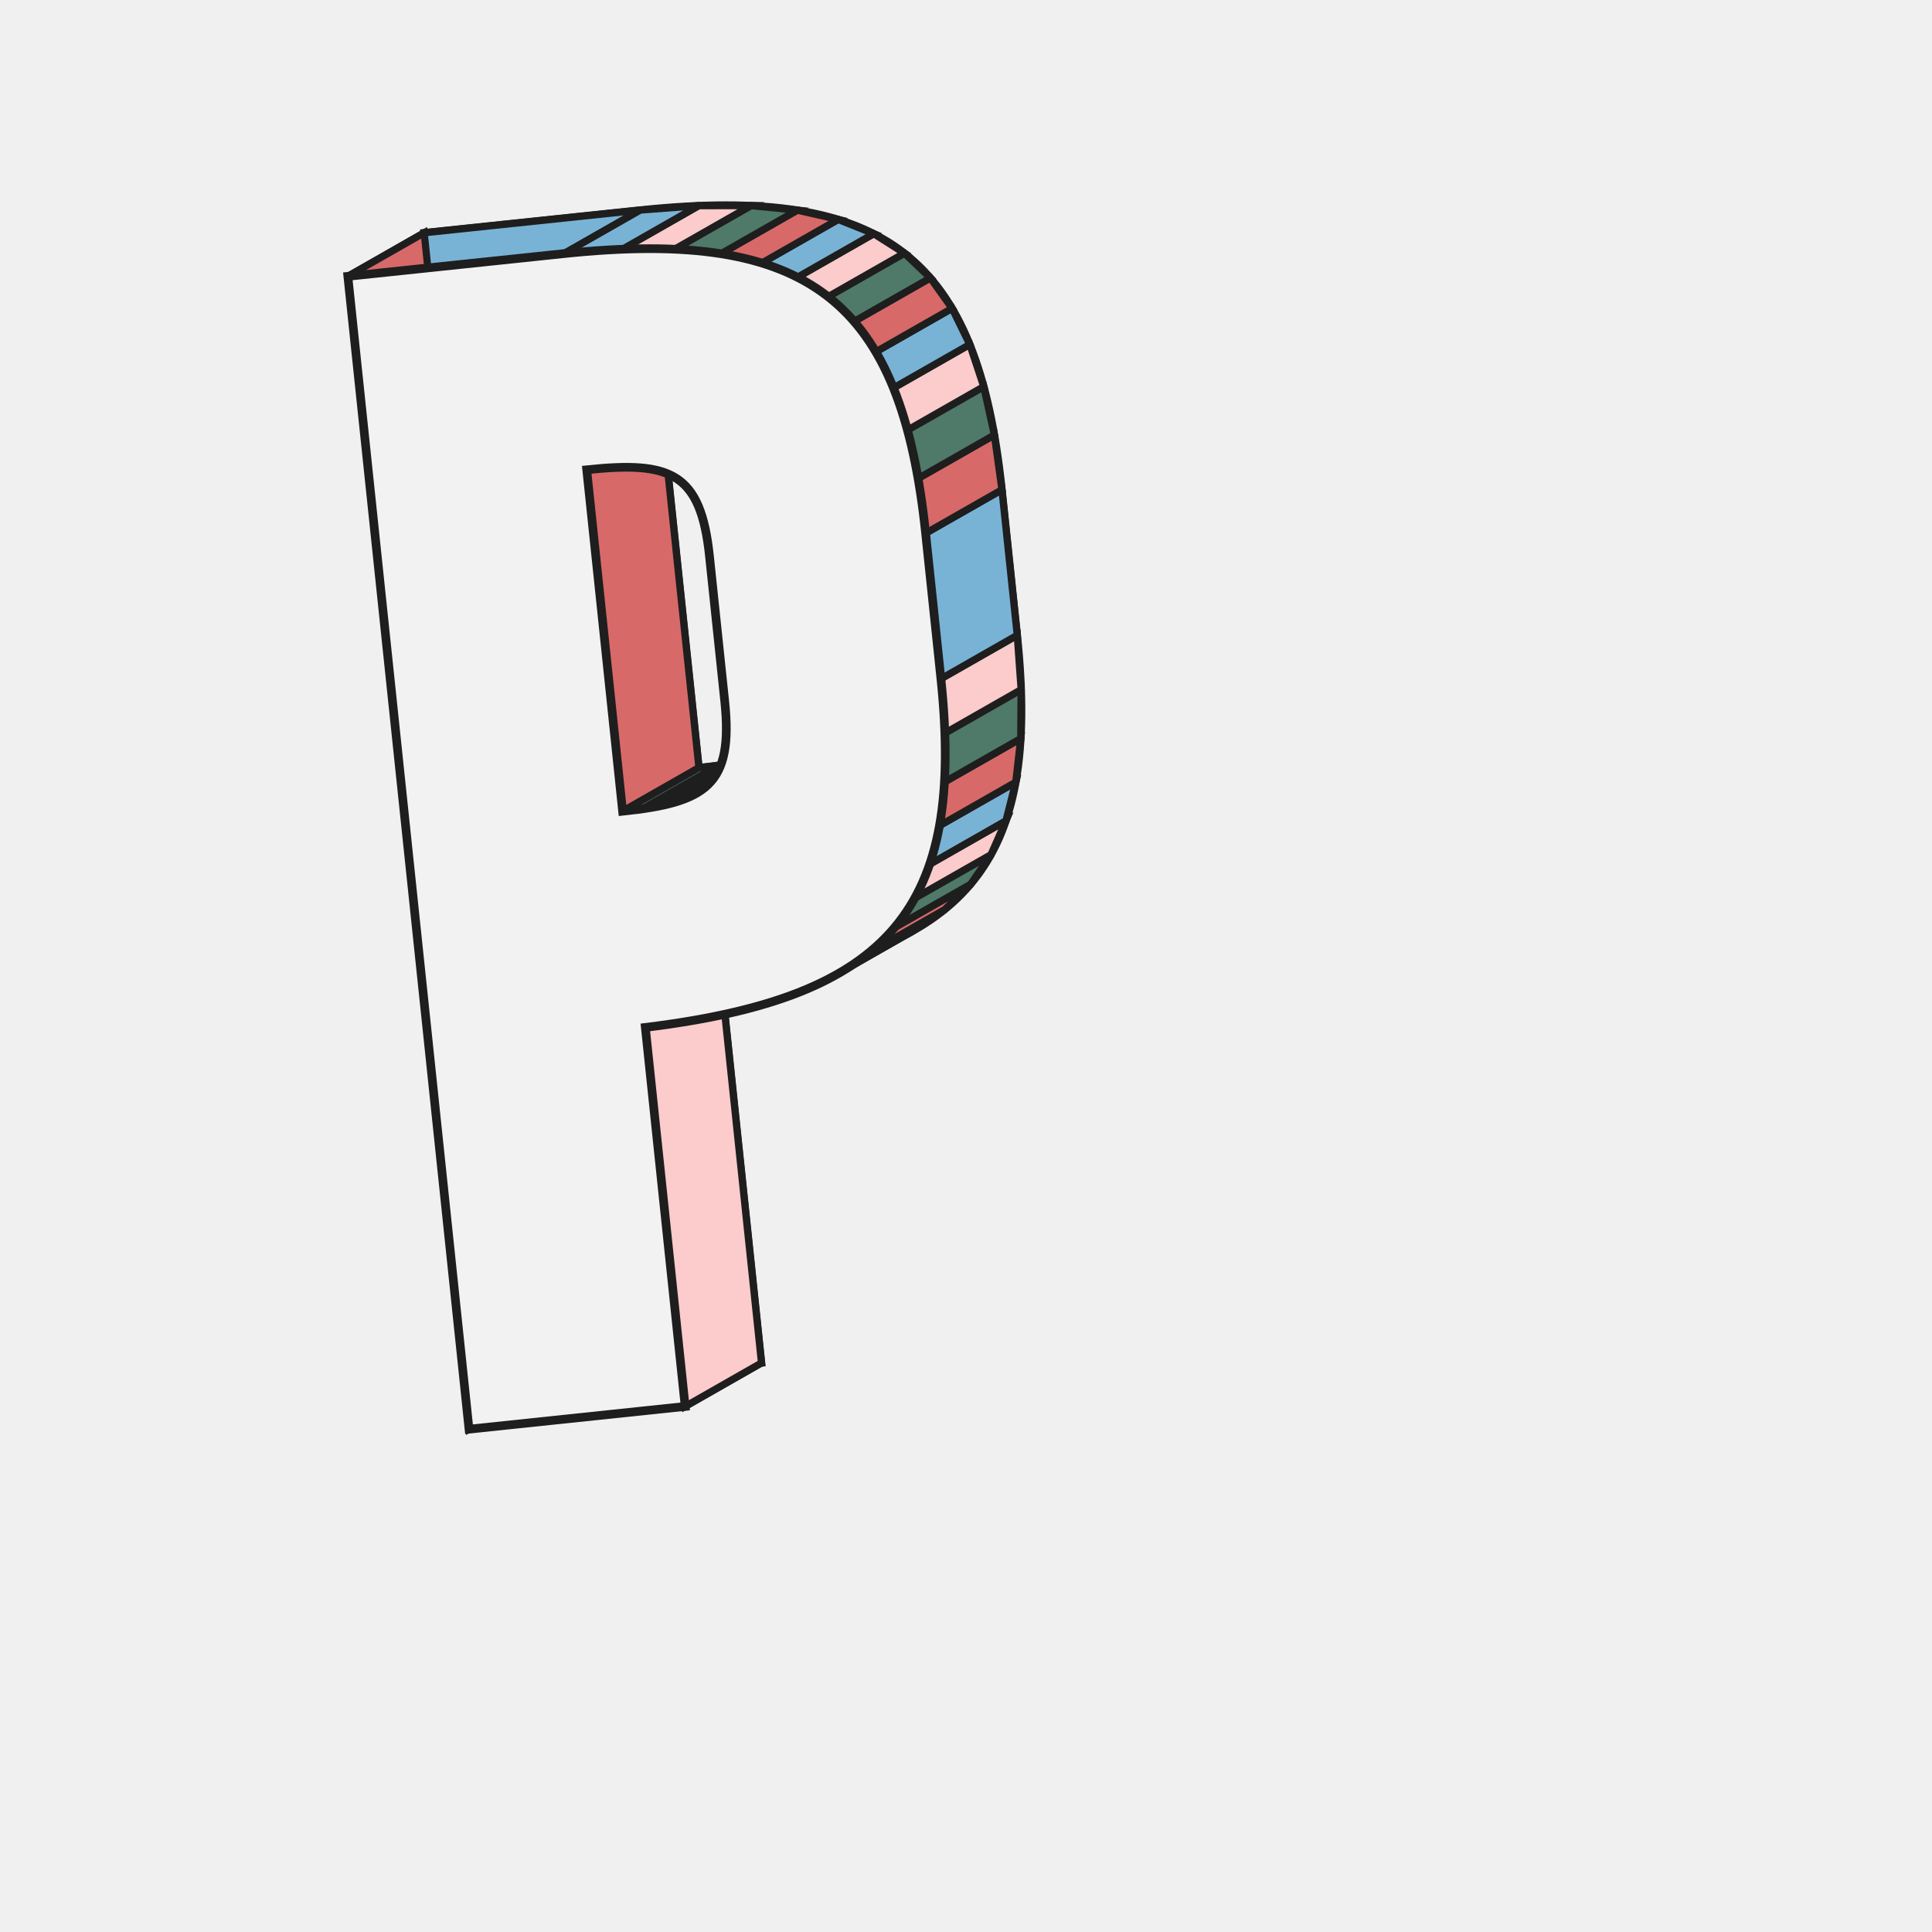
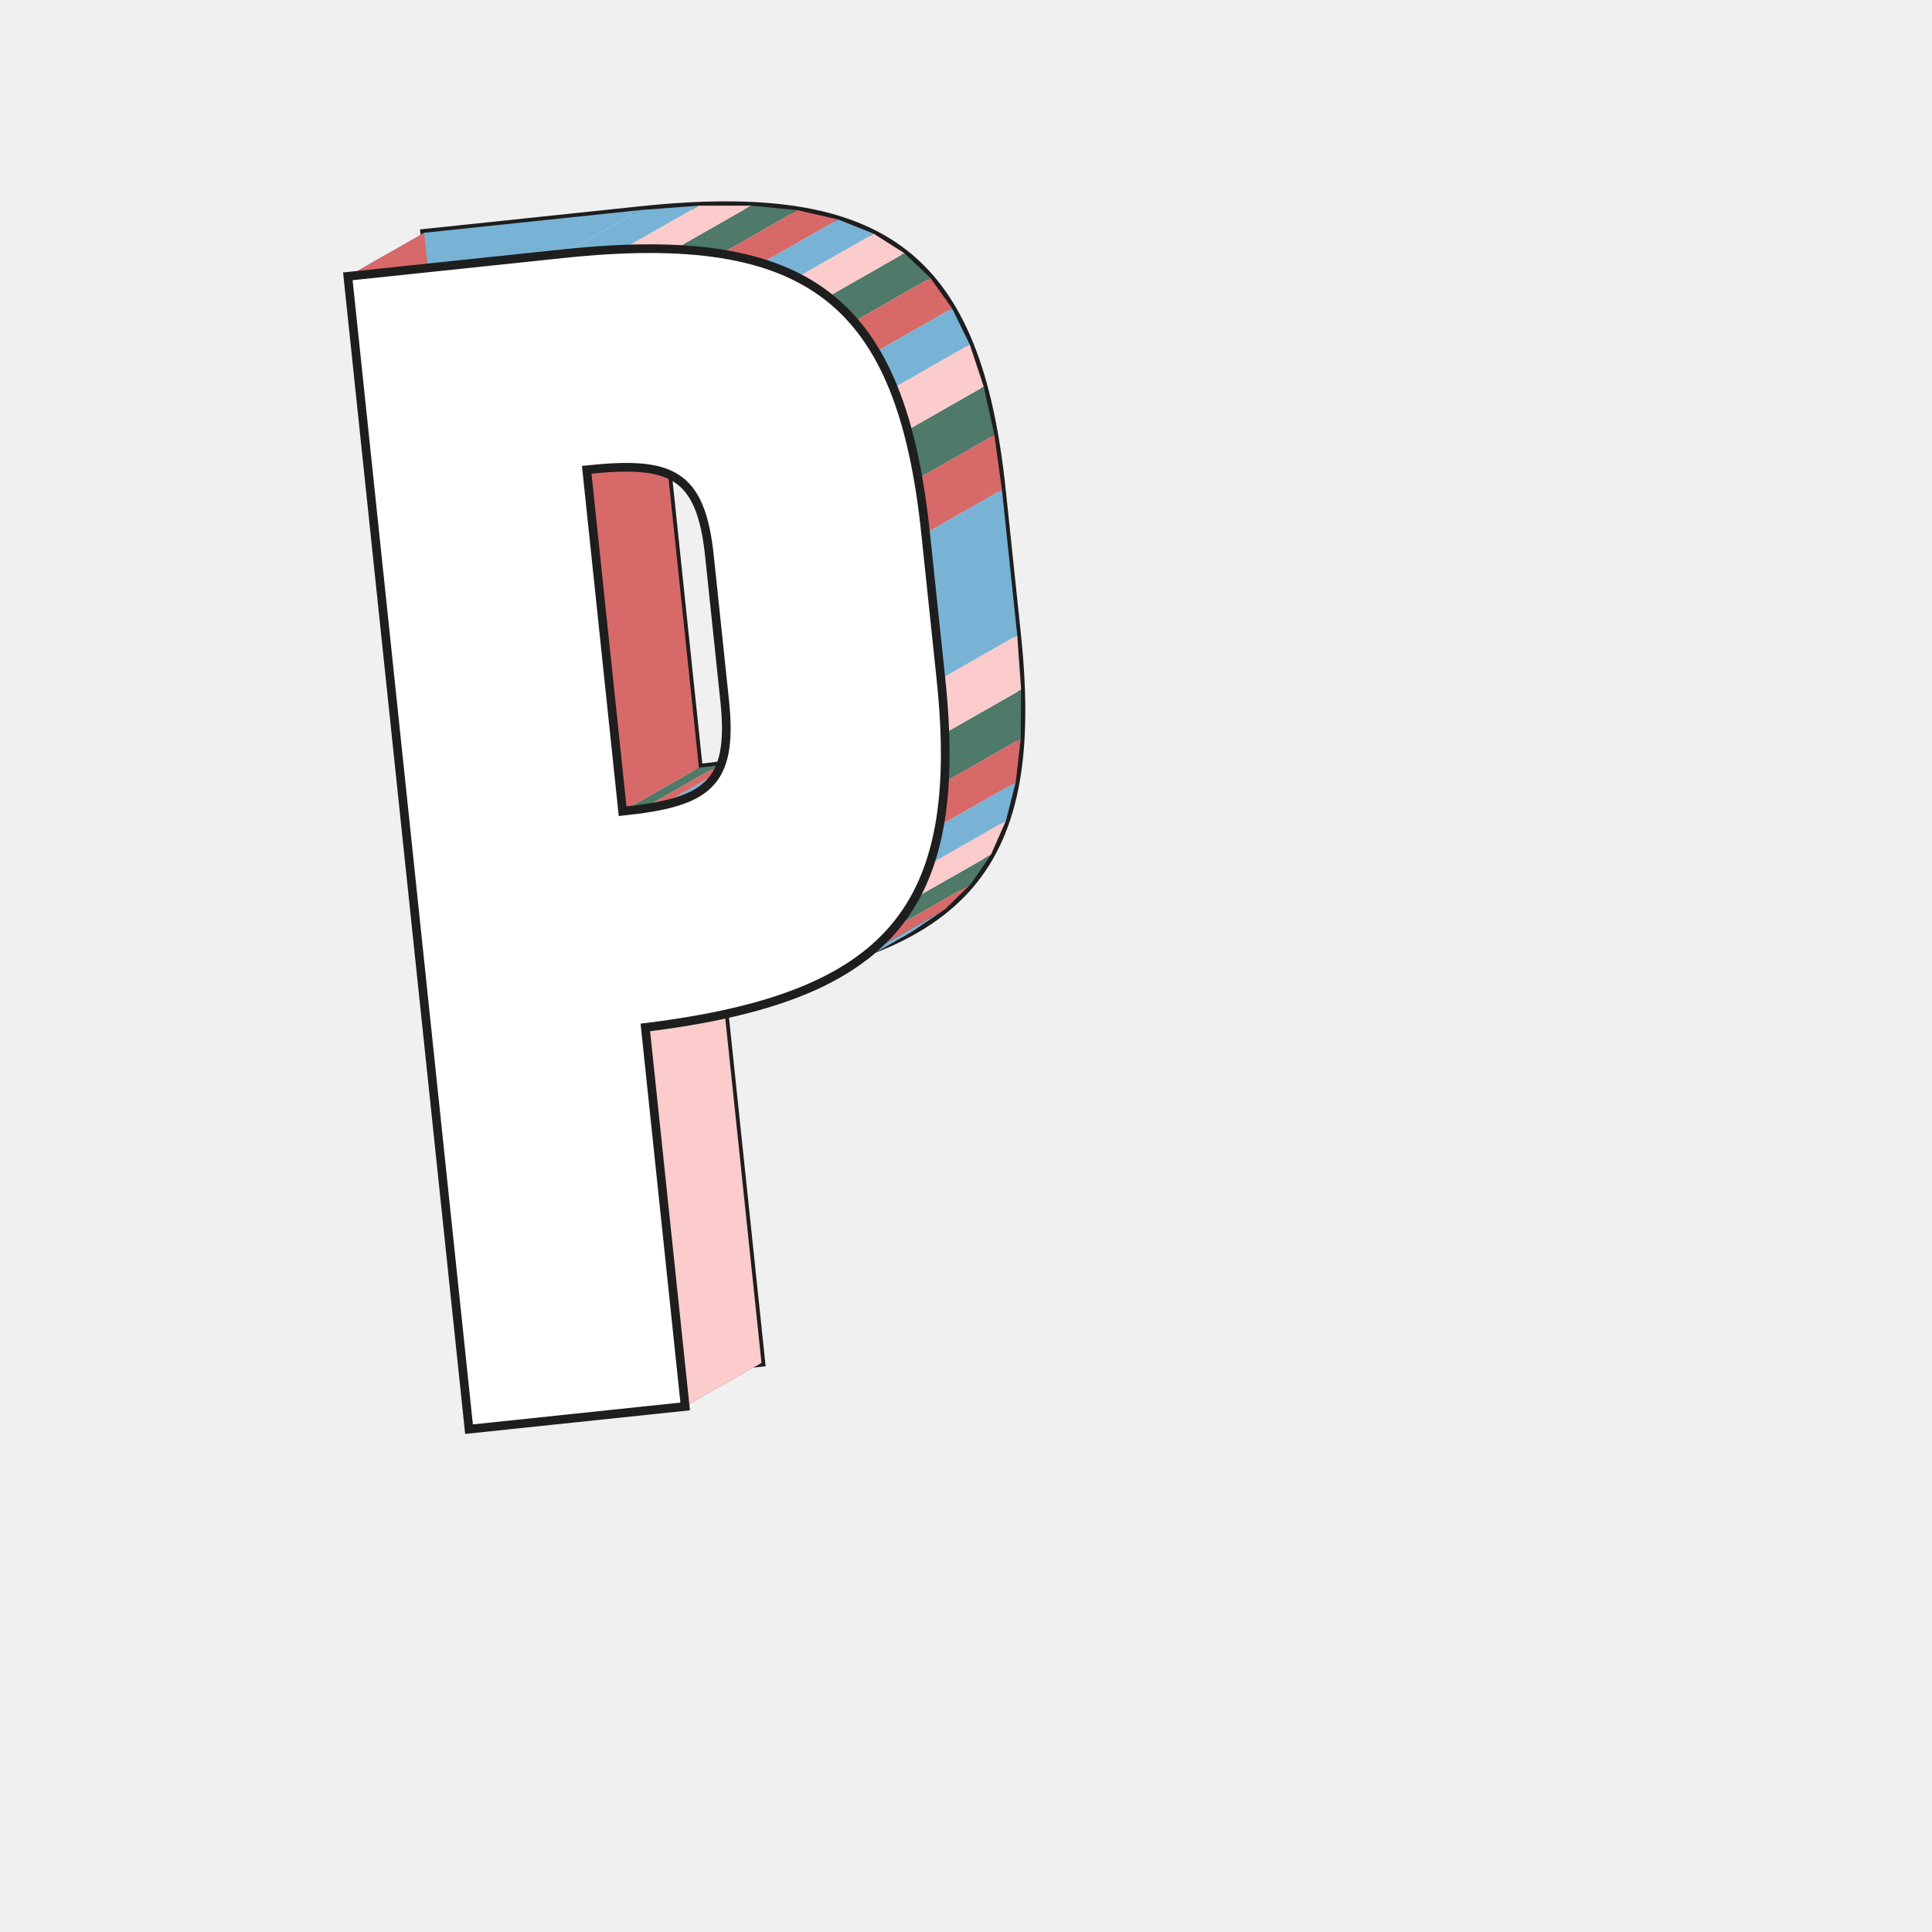
<svg xmlns="http://www.w3.org/2000/svg" width="256" height="256" viewBox="0 0 256 256" fill="none">
  <g transform="rotate(-6 90.21 109.2)">
-     <path d="M 93.38 27.72 L 64.58 27.72 L 64.58 181.32 L 93.38 181.32 L 93.38 130.82 C 126.21 130.25 137.16 119.5 137.16 88.97 L 137.16 69.58 C 137.16 38.66 126.21 27.72 93.38 27.72 Z M 93.38 102.02 L 93.38 56.52 C 104.52 56.52 108.36 58.44 108.36 69.58 L 108.36 88.97 C 108.36 100.1 104.52 102.02 93.38 102.02 Z" fill="#f2f2f2" stroke="#1e1e1e" stroke-width="1.0" />
-     <polygon points="93.38,27.72 64.58,27.72 53.92,32.4 82.72,32.4" fill="#78b3d6" stroke="#1e1e1e" stroke-width="0.95" />
-     <polygon points="64.58,27.72 64.58,181.32 53.92,186 53.92,32.4" fill="#d86969" stroke="#1e1e1e" stroke-width="0.95" />
-     <polygon points="64.58,181.32 93.38,181.32 82.72,186 53.92,186" fill="#4f7969" stroke="#1e1e1e" stroke-width="0.95" />
-     <polygon points="93.38,181.32 93.38,130.82 82.72,135.5 82.72,186" fill="#fccbcb" stroke="#1e1e1e" stroke-width="0.95" />
-     <polygon points="93.38,130.82 101.14,130.46 90.48,135.14 82.72,135.5" fill="#78b3d6" stroke="#1e1e1e" stroke-width="0.95" />
-     <polygon points="101.14,130.46 108.02,129.64 97.36,134.32 90.48,135.14" fill="#d86969" stroke="#1e1e1e" stroke-width="0.95" />
-     <polygon points="108.02,129.64 114.07,128.33 103.41,133.01 97.36,134.32" fill="#4f7969" stroke="#1e1e1e" stroke-width="0.95" />
-     <polygon points="114.07,128.33 119.32,126.5 108.66,131.18 103.41,133.01" fill="#fccbcb" stroke="#1e1e1e" stroke-width="0.95" />
-     <polygon points="119.32,126.5 123.81,124.11 113.15,128.79 108.66,131.18" fill="#78b3d6" stroke="#1e1e1e" stroke-width="0.95" />
-     <polygon points="123.81,124.11 127.58,121.13 116.92,125.81 113.15,128.79" fill="#d86969" stroke="#1e1e1e" stroke-width="0.95" />
-     <polygon points="127.58,121.13 130.66,117.52 120,122.2 116.92,125.81" fill="#4f7969" stroke="#1e1e1e" stroke-width="0.95" />
-     <polygon points="130.66,117.52 133.1,113.26 122.44,117.94 120,122.2" fill="#fccbcb" stroke="#1e1e1e" stroke-width="0.95" />
-     <polygon points="133.1,113.26 134.93,108.31 124.27,112.99 122.44,117.94" fill="#78b3d6" stroke="#1e1e1e" stroke-width="0.95" />
-     <polygon points="134.93,108.31 136.19,102.63 125.53,107.31 124.27,112.99" fill="#d86969" stroke="#1e1e1e" stroke-width="0.95" />
-     <polygon points="136.19,102.63 136.92,96.19 126.26,100.87 125.53,107.31" fill="#4f7969" stroke="#1e1e1e" stroke-width="0.95" />
-     <polygon points="136.92,96.19 137.16,88.97 126.5,93.65 126.26,100.87" fill="#fccbcb" stroke="#1e1e1e" stroke-width="0.95" />
-     <polygon points="137.16,88.97 137.16,69.58 126.5,74.26 126.5,93.65" fill="#78b3d6" stroke="#1e1e1e" stroke-width="0.95" />
-     <polygon points="137.16,69.58 136.92,62.26 126.26,66.94 126.5,74.26" fill="#d86969" stroke="#1e1e1e" stroke-width="0.95" />
-     <polygon points="136.92,62.26 136.19,55.74 125.53,60.42 126.26,66.94" fill="#4f7969" stroke="#1e1e1e" stroke-width="0.95" />
-     <polygon points="136.19,55.74 134.93,49.99 124.27,54.67 125.53,60.42" fill="#fccbcb" stroke="#1e1e1e" stroke-width="0.95" />
-     <polygon points="134.93,49.99 133.1,44.99 122.44,49.67 124.27,54.67" fill="#78b3d6" stroke="#1e1e1e" stroke-width="0.95" />
-     <polygon points="133.1,44.99 130.66,40.68 120,45.36 122.44,49.67" fill="#d86969" stroke="#1e1e1e" stroke-width="0.95" />
-     <polygon points="130.66,40.68 127.58,37.06 116.92,41.74 120,45.36" fill="#4f7969" stroke="#1e1e1e" stroke-width="0.95" />
-     <polygon points="127.58,37.06 123.81,34.07 113.15,38.75 116.92,41.74" fill="#fccbcb" stroke="#1e1e1e" stroke-width="0.95" />
-     <polygon points="123.81,34.07 119.32,31.7 108.66,36.38 113.15,38.75" fill="#78b3d6" stroke="#1e1e1e" stroke-width="0.95" />
-     <polygon points="119.32,31.7 114.07,29.91 103.41,34.59 108.66,36.38" fill="#d86969" stroke="#1e1e1e" stroke-width="0.95" />
-     <polygon points="114.07,29.91 108.02,28.67 97.36,33.35 103.41,34.59" fill="#4f7969" stroke="#1e1e1e" stroke-width="0.95" />
-     <polygon points="108.02,28.67 101.14,27.95 90.48,32.63 97.36,33.35" fill="#fccbcb" stroke="#1e1e1e" stroke-width="0.95" />
-     <polygon points="101.14,27.95 93.38,27.72 82.72,32.4 90.48,32.63" fill="#78b3d6" stroke="#1e1e1e" stroke-width="0.95" />
-     <polygon points="93.38,102.02 93.38,56.52 82.72,61.2 82.72,106.7" fill="#d86969" stroke="#1e1e1e" stroke-width="0.95" />
-     <polygon points="93.38,56.52 96.01,56.56 85.35,61.24 82.72,61.2" fill="#4f7969" stroke="#1e1e1e" stroke-width="0.95" />
-     <polygon points="96.01,56.56 98.36,56.71 87.7,61.39 85.35,61.24" fill="#fccbcb" stroke="#1e1e1e" stroke-width="0.95" />
-     <polygon points="98.36,56.71 100.42,56.99 89.76,61.67 87.7,61.39" fill="#78b3d6" stroke="#1e1e1e" stroke-width="0.95" />
-     <polygon points="100.42,56.99 102.21,57.43 91.55,62.11 89.76,61.67" fill="#d86969" stroke="#1e1e1e" stroke-width="0.95" />
-     <polygon points="102.21,57.43 103.75,58.05 93.09,62.73 91.55,62.11" fill="#4f7969" stroke="#1e1e1e" stroke-width="0.95" />
-     <polygon points="103.75,58.05 105.04,58.87 94.38,63.55 93.09,62.73" fill="#fccbcb" stroke="#1e1e1e" stroke-width="0.95" />
-     <polygon points="105.04,58.87 106.11,59.93 95.45,64.61 94.38,63.55" fill="#78b3d6" stroke="#1e1e1e" stroke-width="0.95" />
-     <polygon points="106.11,59.93 106.95,61.24 96.29,65.92 95.45,64.61" fill="#d86969" stroke="#1e1e1e" stroke-width="0.95" />
-     <polygon points="106.95,61.24 107.58,62.84 96.92,67.52 96.29,65.92" fill="#4f7969" stroke="#1e1e1e" stroke-width="0.95" />
-     <polygon points="107.58,62.84 108.02,64.74 97.36,69.42 96.92,67.52" fill="#fccbcb" stroke="#1e1e1e" stroke-width="0.95" />
-     <polygon points="108.02,64.74 108.27,66.98 97.61,71.66 97.36,69.42" fill="#78b3d6" stroke="#1e1e1e" stroke-width="0.95" />
-     <polygon points="108.27,66.98 108.36,69.58 97.7,74.26 97.61,71.66" fill="#d86969" stroke="#1e1e1e" stroke-width="0.95" />
-     <polygon points="108.36,69.58 108.36,88.97 97.7,93.65 97.7,74.26" fill="#4f7969" stroke="#1e1e1e" stroke-width="0.95" />
-     <polygon points="108.36,88.97 108.27,91.56 97.61,96.24 97.7,93.65" fill="#fccbcb" stroke="#1e1e1e" stroke-width="0.95" />
-     <polygon points="108.27,91.56 108.02,93.8 97.36,98.48 97.61,96.24" fill="#78b3d6" stroke="#1e1e1e" stroke-width="0.95" />
-     <polygon points="108.02,93.8 107.58,95.71 96.92,100.39 97.36,98.48" fill="#d86969" stroke="#1e1e1e" stroke-width="0.95" />
-     <polygon points="107.58,95.71 106.95,97.3 96.29,101.98 96.92,100.39" fill="#4f7969" stroke="#1e1e1e" stroke-width="0.95" />
-     <polygon points="106.95,97.3 106.11,98.62 95.45,103.3 96.29,101.98" fill="#fccbcb" stroke="#1e1e1e" stroke-width="0.95" />
-     <polygon points="106.11,98.62 105.04,99.67 94.38,104.35 95.45,103.3" fill="#78b3d6" stroke="#1e1e1e" stroke-width="0.95" />
-     <polygon points="105.04,99.67 103.75,100.5 93.09,105.18 94.38,104.35" fill="#d86969" stroke="#1e1e1e" stroke-width="0.95" />
-     <polygon points="103.75,100.5 102.21,101.11 91.55,105.79 93.09,105.18" fill="#4f7969" stroke="#1e1e1e" stroke-width="0.95" />
-     <polygon points="102.21,101.11 100.42,101.55 89.76,106.23 91.55,105.79" fill="#fccbcb" stroke="#1e1e1e" stroke-width="0.95" />
-     <polygon points="100.42,101.55 98.36,101.83 87.7,106.51 89.76,106.23" fill="#78b3d6" stroke="#1e1e1e" stroke-width="0.95" />
-     <polygon points="98.36,101.83 96.01,101.98 85.35,106.66 87.7,106.51" fill="#d86969" stroke="#1e1e1e" stroke-width="0.95" />
-     <polygon points="96.01,101.98 93.38,102.02 82.72,106.7 85.35,106.66" fill="#4f7969" stroke="#1e1e1e" stroke-width="0.95" />
-     <path d="M 82.72 32.4 L 53.92 32.4 L 53.92 186 L 82.72 186 L 82.72 135.5 C 115.55 134.93 126.5 124.18 126.5 93.65 L 126.5 74.26 C 126.5 43.34 115.55 32.4 82.72 32.4 Z M 82.72 106.7 L 82.72 61.2 C 93.86 61.2 97.7 63.12 97.7 74.26 L 97.7 93.65 C 97.7 104.78 93.86 106.7 82.72 106.7 Z" fill="#f2f2f2" stroke="#1e1e1e" stroke-width="1.15" />
+     <path d="M 93.38 27.72 L 64.58 27.72 L 64.58 181.32 L 93.38 181.32 L 93.38 130.82 C 126.21 130.25 137.16 119.5 137.16 88.97 L 137.16 69.58 C 137.16 38.66 126.21 27.72 93.38 27.72 Z M 93.38 102.02 L 93.38 56.52 C 104.52 56.52 108.36 58.44 108.36 69.58 L 108.36 88.97 C 108.36 100.1 104.52 102.02 93.38 102.02 Z" fill="#ffffff" stroke="#1e1e1e" stroke-width="1.0" />
+     <polygon points="93.38,27.72 64.58,27.72 53.92,32.4 82.72,32.4" fill="#78b3d6" />
+     <polygon points="64.58,27.72 64.58,181.32 53.92,186 53.92,32.4" fill="#d86969" />
+     <polygon points="64.58,181.32 93.38,181.32 82.72,186 53.92,186" fill="#4f7969" />
+     <polygon points="93.38,181.32 93.38,130.82 82.72,135.5 82.72,186" fill="#fccbcb" />
+     <polygon points="93.38,130.82 101.14,130.46 90.48,135.14 82.72,135.5" fill="#78b3d6" />
+     <polygon points="101.14,130.46 108.02,129.64 97.36,134.32 90.48,135.14" fill="#d86969" />
+     <polygon points="108.02,129.64 114.07,128.33 103.41,133.01 97.36,134.32" fill="#4f7969" />
+     <polygon points="114.07,128.33 119.32,126.5 108.66,131.18 103.41,133.01" fill="#fccbcb" />
+     <polygon points="119.32,126.5 123.81,124.11 113.15,128.79 108.66,131.18" fill="#78b3d6" />
+     <polygon points="123.81,124.11 127.58,121.13 116.92,125.81 113.15,128.79" fill="#d86969" />
+     <polygon points="127.58,121.13 130.66,117.52 120,122.2 116.92,125.81" fill="#4f7969" />
+     <polygon points="130.66,117.52 133.1,113.26 122.44,117.94 120,122.2" fill="#fccbcb" />
+     <polygon points="133.1,113.26 134.93,108.31 124.27,112.99 122.44,117.94" fill="#78b3d6" />
+     <polygon points="134.93,108.31 136.19,102.63 125.53,107.31 124.27,112.99" fill="#d86969" />
+     <polygon points="136.19,102.63 136.92,96.19 126.26,100.87 125.53,107.31" fill="#4f7969" />
+     <polygon points="136.92,96.19 137.16,88.97 126.5,93.65 126.26,100.87" fill="#fccbcb" />
+     <polygon points="137.16,88.97 137.16,69.58 126.5,74.26 126.5,93.65" fill="#78b3d6" />
+     <polygon points="137.16,69.58 136.92,62.26 126.26,66.94 126.5,74.26" fill="#d86969" />
+     <polygon points="136.92,62.26 136.19,55.74 125.53,60.42 126.26,66.94" fill="#4f7969" />
+     <polygon points="136.19,55.74 134.93,49.99 124.27,54.67 125.53,60.42" fill="#fccbcb" />
+     <polygon points="134.93,49.99 133.1,44.99 122.44,49.67 124.27,54.67" fill="#78b3d6" />
+     <polygon points="133.1,44.99 130.66,40.68 120,45.36 122.44,49.67" fill="#d86969" />
+     <polygon points="130.66,40.68 127.58,37.06 116.92,41.74 120,45.36" fill="#4f7969" />
+     <polygon points="127.58,37.06 123.81,34.07 113.15,38.75 116.92,41.74" fill="#fccbcb" />
+     <polygon points="123.81,34.07 119.32,31.7 108.66,36.38 113.15,38.75" fill="#78b3d6" />
+     <polygon points="119.32,31.7 114.07,29.91 103.41,34.59 108.66,36.38" fill="#d86969" />
+     <polygon points="114.07,29.91 108.02,28.67 97.36,33.35 103.41,34.59" fill="#4f7969" />
+     <polygon points="108.02,28.67 101.14,27.95 90.48,32.63 97.36,33.35" fill="#fccbcb" />
+     <polygon points="101.14,27.95 93.38,27.72 82.72,32.4 90.48,32.63" fill="#78b3d6" />
+     <polygon points="93.38,102.02 93.38,56.52 82.72,61.2 82.72,106.7" fill="#d86969" />
+     <polygon points="93.38,56.52 96.01,56.56 85.35,61.24 82.72,61.2" fill="#4f7969" />
+     <polygon points="96.01,56.56 98.36,56.71 87.7,61.39 85.35,61.24" fill="#fccbcb" />
+     <polygon points="98.36,56.71 100.42,56.99 89.76,61.67 87.7,61.39" fill="#78b3d6" />
+     <polygon points="100.42,56.99 102.21,57.43 91.55,62.11 89.76,61.67" fill="#d86969" />
+     <polygon points="102.21,57.43 103.75,58.05 93.09,62.73 91.55,62.11" fill="#4f7969" />
+     <polygon points="103.75,58.05 105.04,58.87 94.38,63.55 93.09,62.73" fill="#fccbcb" />
+     <polygon points="105.04,58.87 106.11,59.93 95.45,64.61 94.38,63.55" fill="#78b3d6" />
+     <polygon points="106.11,59.93 106.95,61.24 96.29,65.92 95.45,64.61" fill="#d86969" />
+     <polygon points="106.95,61.24 107.58,62.84 96.92,67.52 96.29,65.92" fill="#4f7969" />
+     <polygon points="107.58,62.84 108.02,64.74 97.36,69.42 96.92,67.52" fill="#fccbcb" />
+     <polygon points="108.02,64.74 108.27,66.98 97.61,71.66 97.36,69.42" fill="#78b3d6" />
+     <polygon points="108.27,66.98 108.36,69.58 97.7,74.26 97.61,71.66" fill="#d86969" />
+     <polygon points="108.36,69.58 108.36,88.97 97.7,93.65 97.7,74.26" fill="#4f7969" />
+     <polygon points="108.36,88.97 108.27,91.56 97.61,96.24 97.7,93.65" fill="#fccbcb" />
+     <polygon points="108.27,91.56 108.02,93.8 97.36,98.48 97.61,96.24" fill="#78b3d6" />
+     <polygon points="108.02,93.8 107.58,95.71 96.92,100.39 97.36,98.48" fill="#d86969" />
+     <polygon points="107.58,95.71 106.95,97.3 96.29,101.98 96.92,100.39" fill="#4f7969" />
+     <polygon points="106.95,97.3 106.11,98.62 95.45,103.3 96.29,101.98" fill="#fccbcb" />
+     <polygon points="106.11,98.62 105.04,99.67 94.38,104.35 95.45,103.3" fill="#78b3d6" />
+     <polygon points="105.04,99.67 103.75,100.5 93.09,105.18 94.38,104.35" fill="#d86969" />
+     <polygon points="103.75,100.5 102.21,101.11 91.55,105.79 93.09,105.18" fill="#4f7969" />
+     <polygon points="102.21,101.11 100.42,101.55 89.76,106.23 91.55,105.79" fill="#fccbcb" />
+     <polygon points="100.42,101.55 98.36,101.83 87.7,106.51 89.76,106.23" fill="#78b3d6" />
+     <polygon points="98.36,101.83 96.01,101.98 85.35,106.66 87.7,106.51" fill="#d86969" />
+     <polygon points="96.01,101.98 93.38,102.02 82.72,106.7 85.35,106.66" fill="#4f7969" />
+     <path d="M 82.72 32.4 L 53.92 32.4 L 53.92 186 L 82.72 186 L 82.72 135.5 C 115.55 134.93 126.5 124.18 126.5 93.65 L 126.5 74.26 C 126.5 43.34 115.55 32.4 82.72 32.4 Z M 82.72 106.7 L 82.72 61.2 C 93.86 61.2 97.7 63.12 97.7 74.26 L 97.7 93.65 C 97.7 104.78 93.86 106.7 82.72 106.7 Z" fill="#ffffff" stroke="#1e1e1e" stroke-width="1.15" />
  </g>
</svg>
